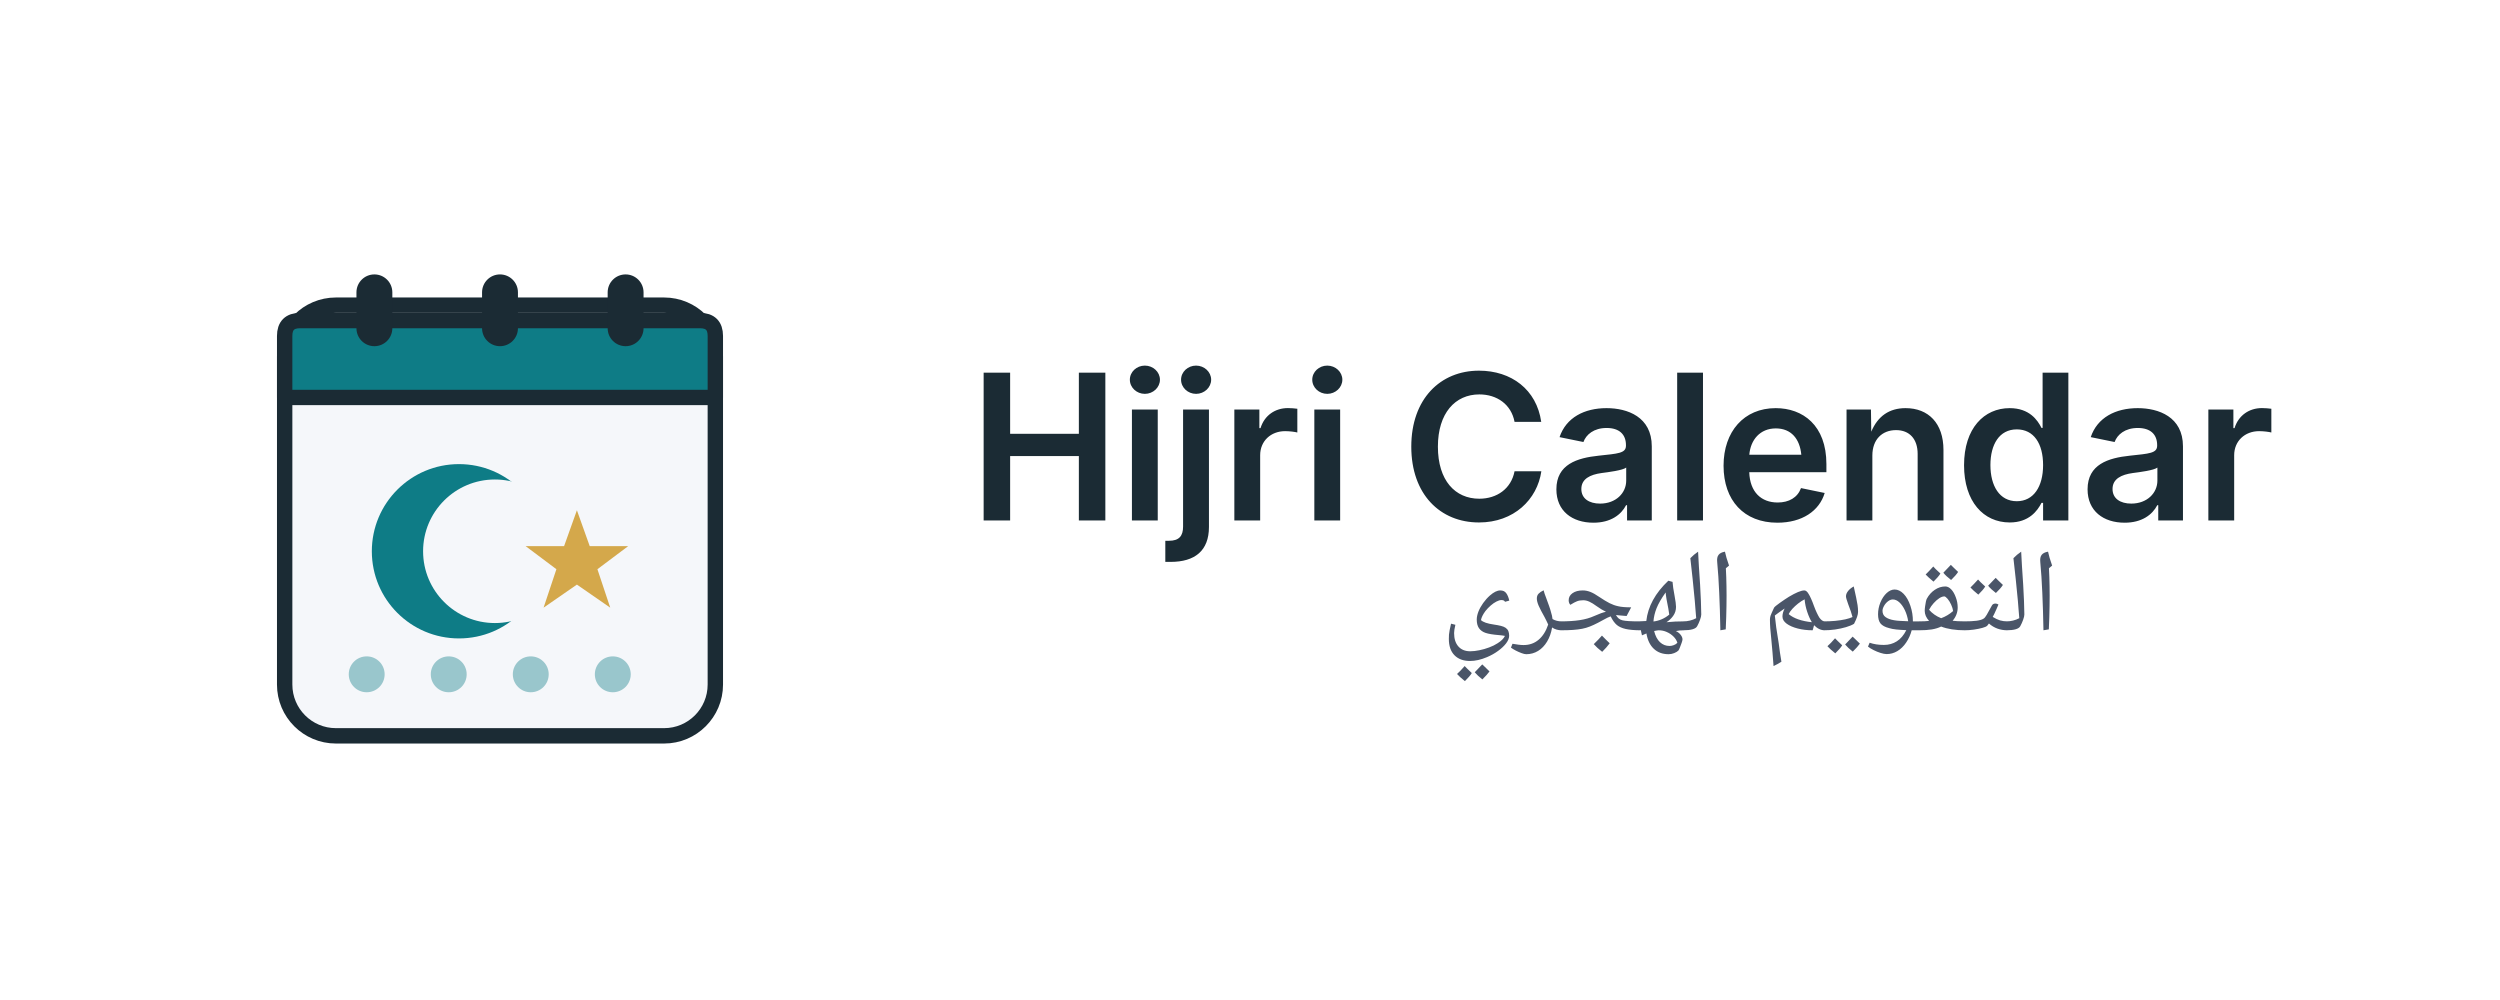
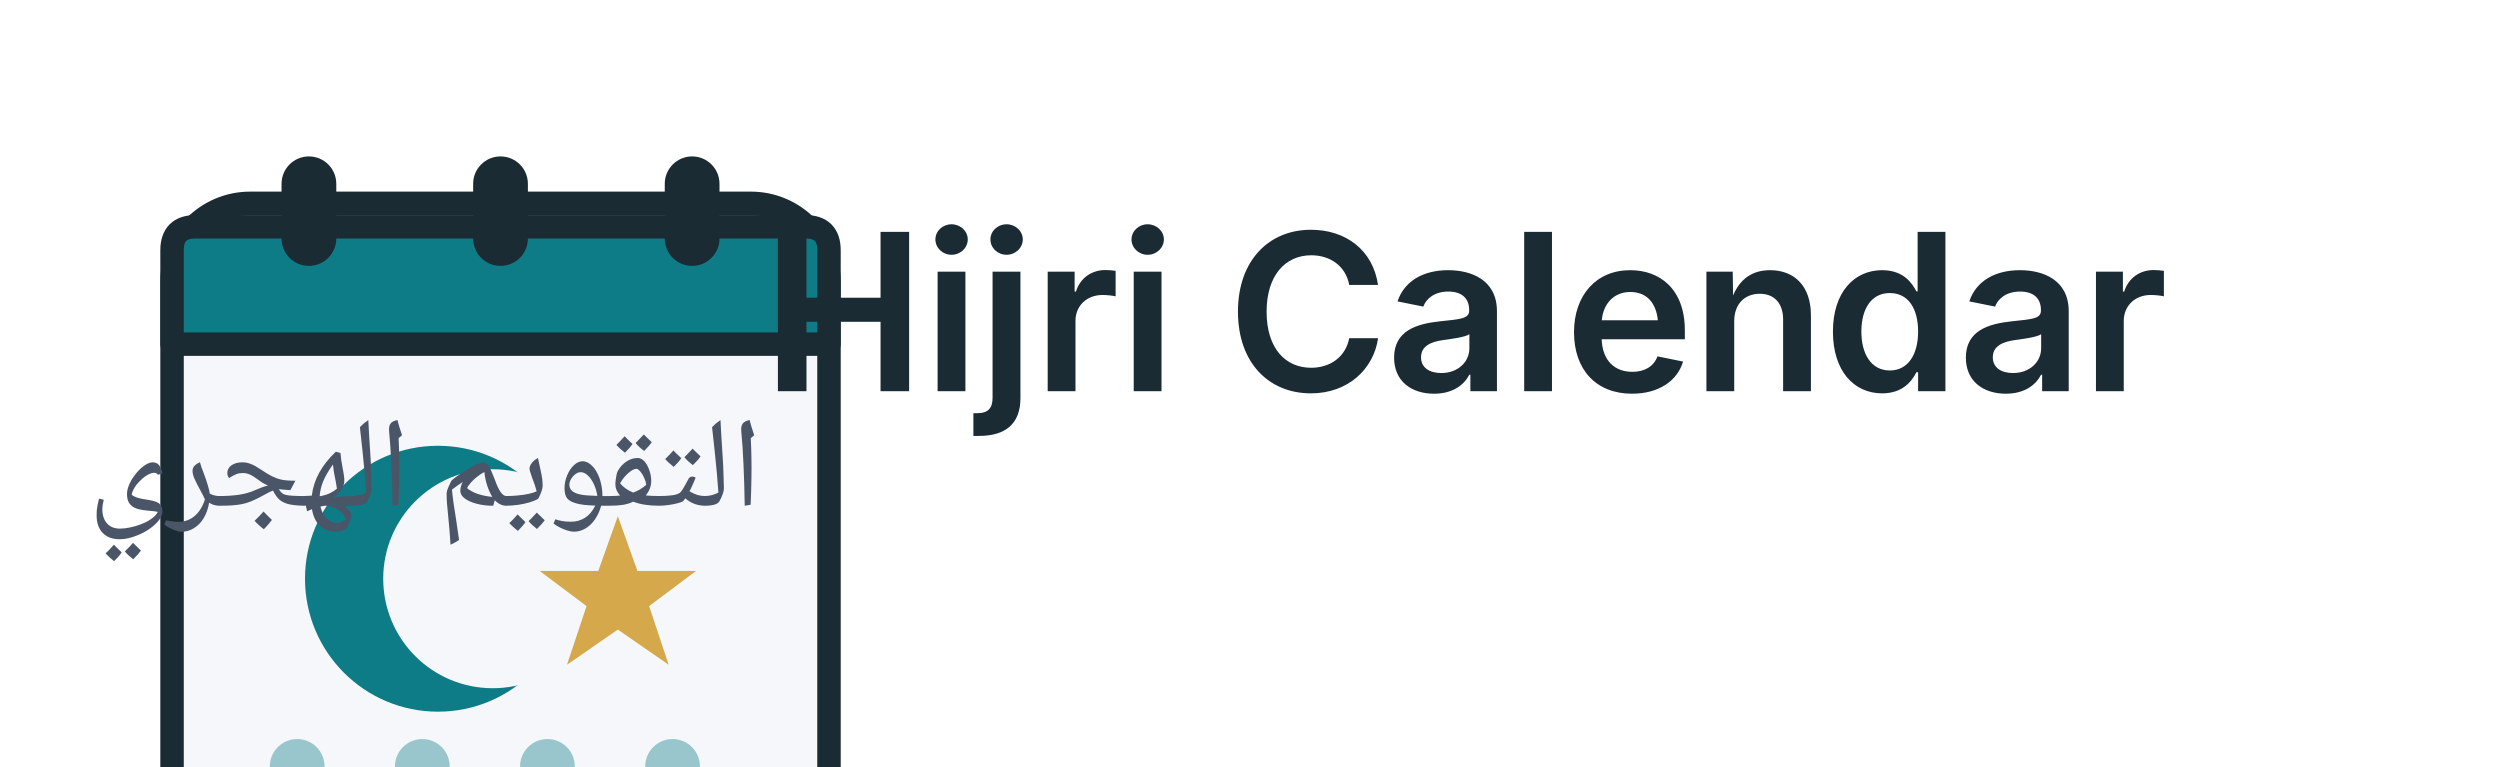
- <svg xmlns="http://www.w3.org/2000/svg" viewBox="0 0 640 256" width="640" height="256">
-   <g transform="translate(44, 44) scale(0.65625)">
+ <svg xmlns="http://www.w3.org/2000/svg" viewBox="0 0 548 168" width="548" height="168">
+   <g transform="translate(0, 0) scale(0.8571429)">
    <rect x="44" y="52" width="168" height="168" rx="20" ry="20" fill="#F5F7FA" stroke="#1B2B34" stroke-width="6" />
    <path d="M 50 58 L 206 58 Q 212 58 212 64 L 212 88 L 44 88 L 44 64 Q 44 58 50 58 Z" fill="#0E7C86" stroke="#1B2B34" stroke-width="6" stroke-linejoin="round" />
    <rect x="72" y="40" width="14" height="28" rx="7" fill="#1B2B34" />
    <rect x="121" y="40" width="14" height="28" rx="7" fill="#1B2B34" />
    <rect x="170" y="40" width="14" height="28" rx="7" fill="#1B2B34" />
    <circle cx="112" cy="148" r="34" fill="#0E7C86" />
    <circle cx="126" cy="148" r="28" fill="#F5F7FA" />
    <polygon points="158,132 163,146 178,146 166,155 171,170 158,161 145,170 150,155 138,146 153,146" fill="#D4A84B" />
    <circle cx="76" cy="196" r="7" fill="#0E7C86" opacity="0.4" />
    <circle cx="108" cy="196" r="7" fill="#0E7C86" opacity="0.4" />
    <circle cx="140" cy="196" r="7" fill="#0E7C86" opacity="0.4" />
    <circle cx="172" cy="196" r="7" fill="#0E7C86" opacity="0.4" />
  </g>
-   <g id="textBlock" transform="translate(248, 128)">
-     <text x="0" y="-14" font-family="'Segoe UI', 'Inter', system-ui, -apple-system, sans-serif" font-size="52" font-weight="600" fill="#1B2B34" text-anchor="start" dominant-baseline="middle" letter-spacing="-0.5">Hijri Calendar</text>
-     <text x="200" y="26" font-family="'Noto Naskh Arabic', 'Noto Sans Arabic', sans-serif" font-size="30" fill="#4A5568" text-anchor="middle" dominant-baseline="middle" direction="rtl" unicode-bidi="plaintext">التقويم الهجري</text>
+   <g transform="translate(167, 84)">
+     <text x="0" y="-16" font-family="'Segoe UI', 'Inter', system-ui, -apple-system, sans-serif" font-size="48" font-weight="600" fill="#1B2B34" text-anchor="start" dominant-baseline="middle" letter-spacing="-0.5">Hijri Calendar</text>
+     <text x="0" y="20" font-family="'Noto Naskh Arabic', 'Noto Sans Arabic', sans-serif" font-size="28" fill="#4A5568" text-anchor="start" dominant-baseline="middle" direction="rtl" unicode-bidi="plaintext">التقويم الهجري</text>
  </g>
</svg>
